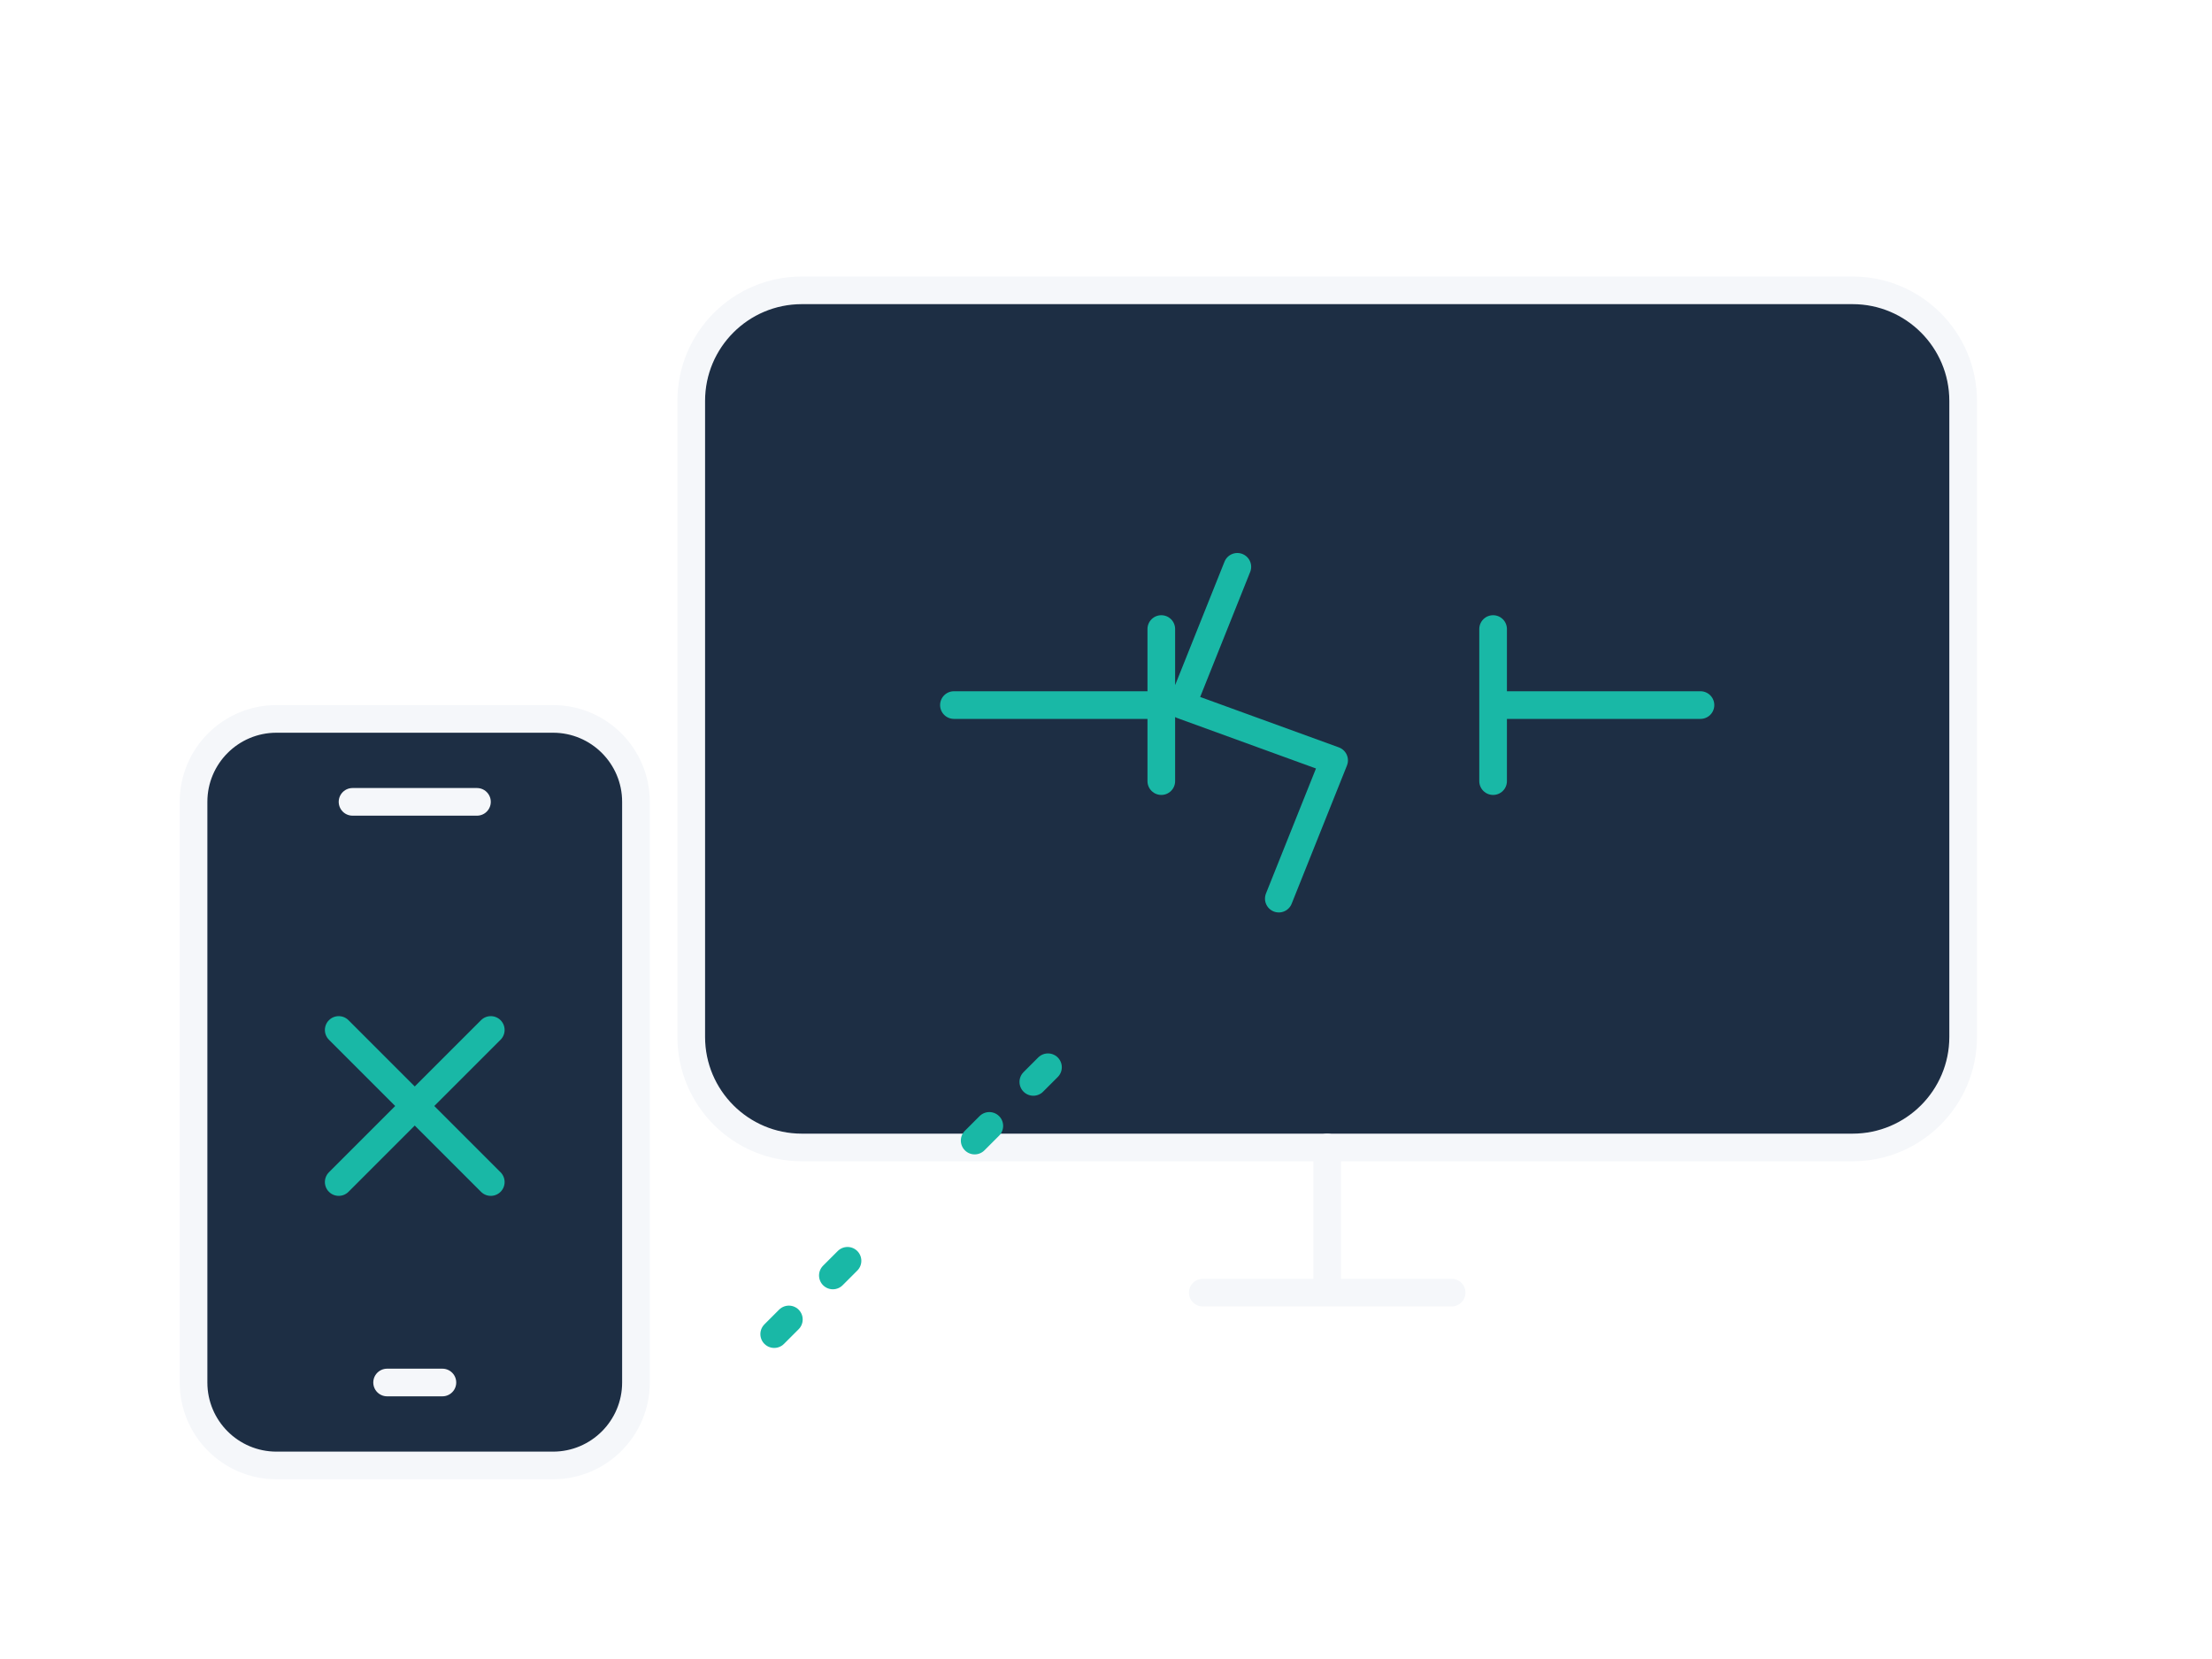
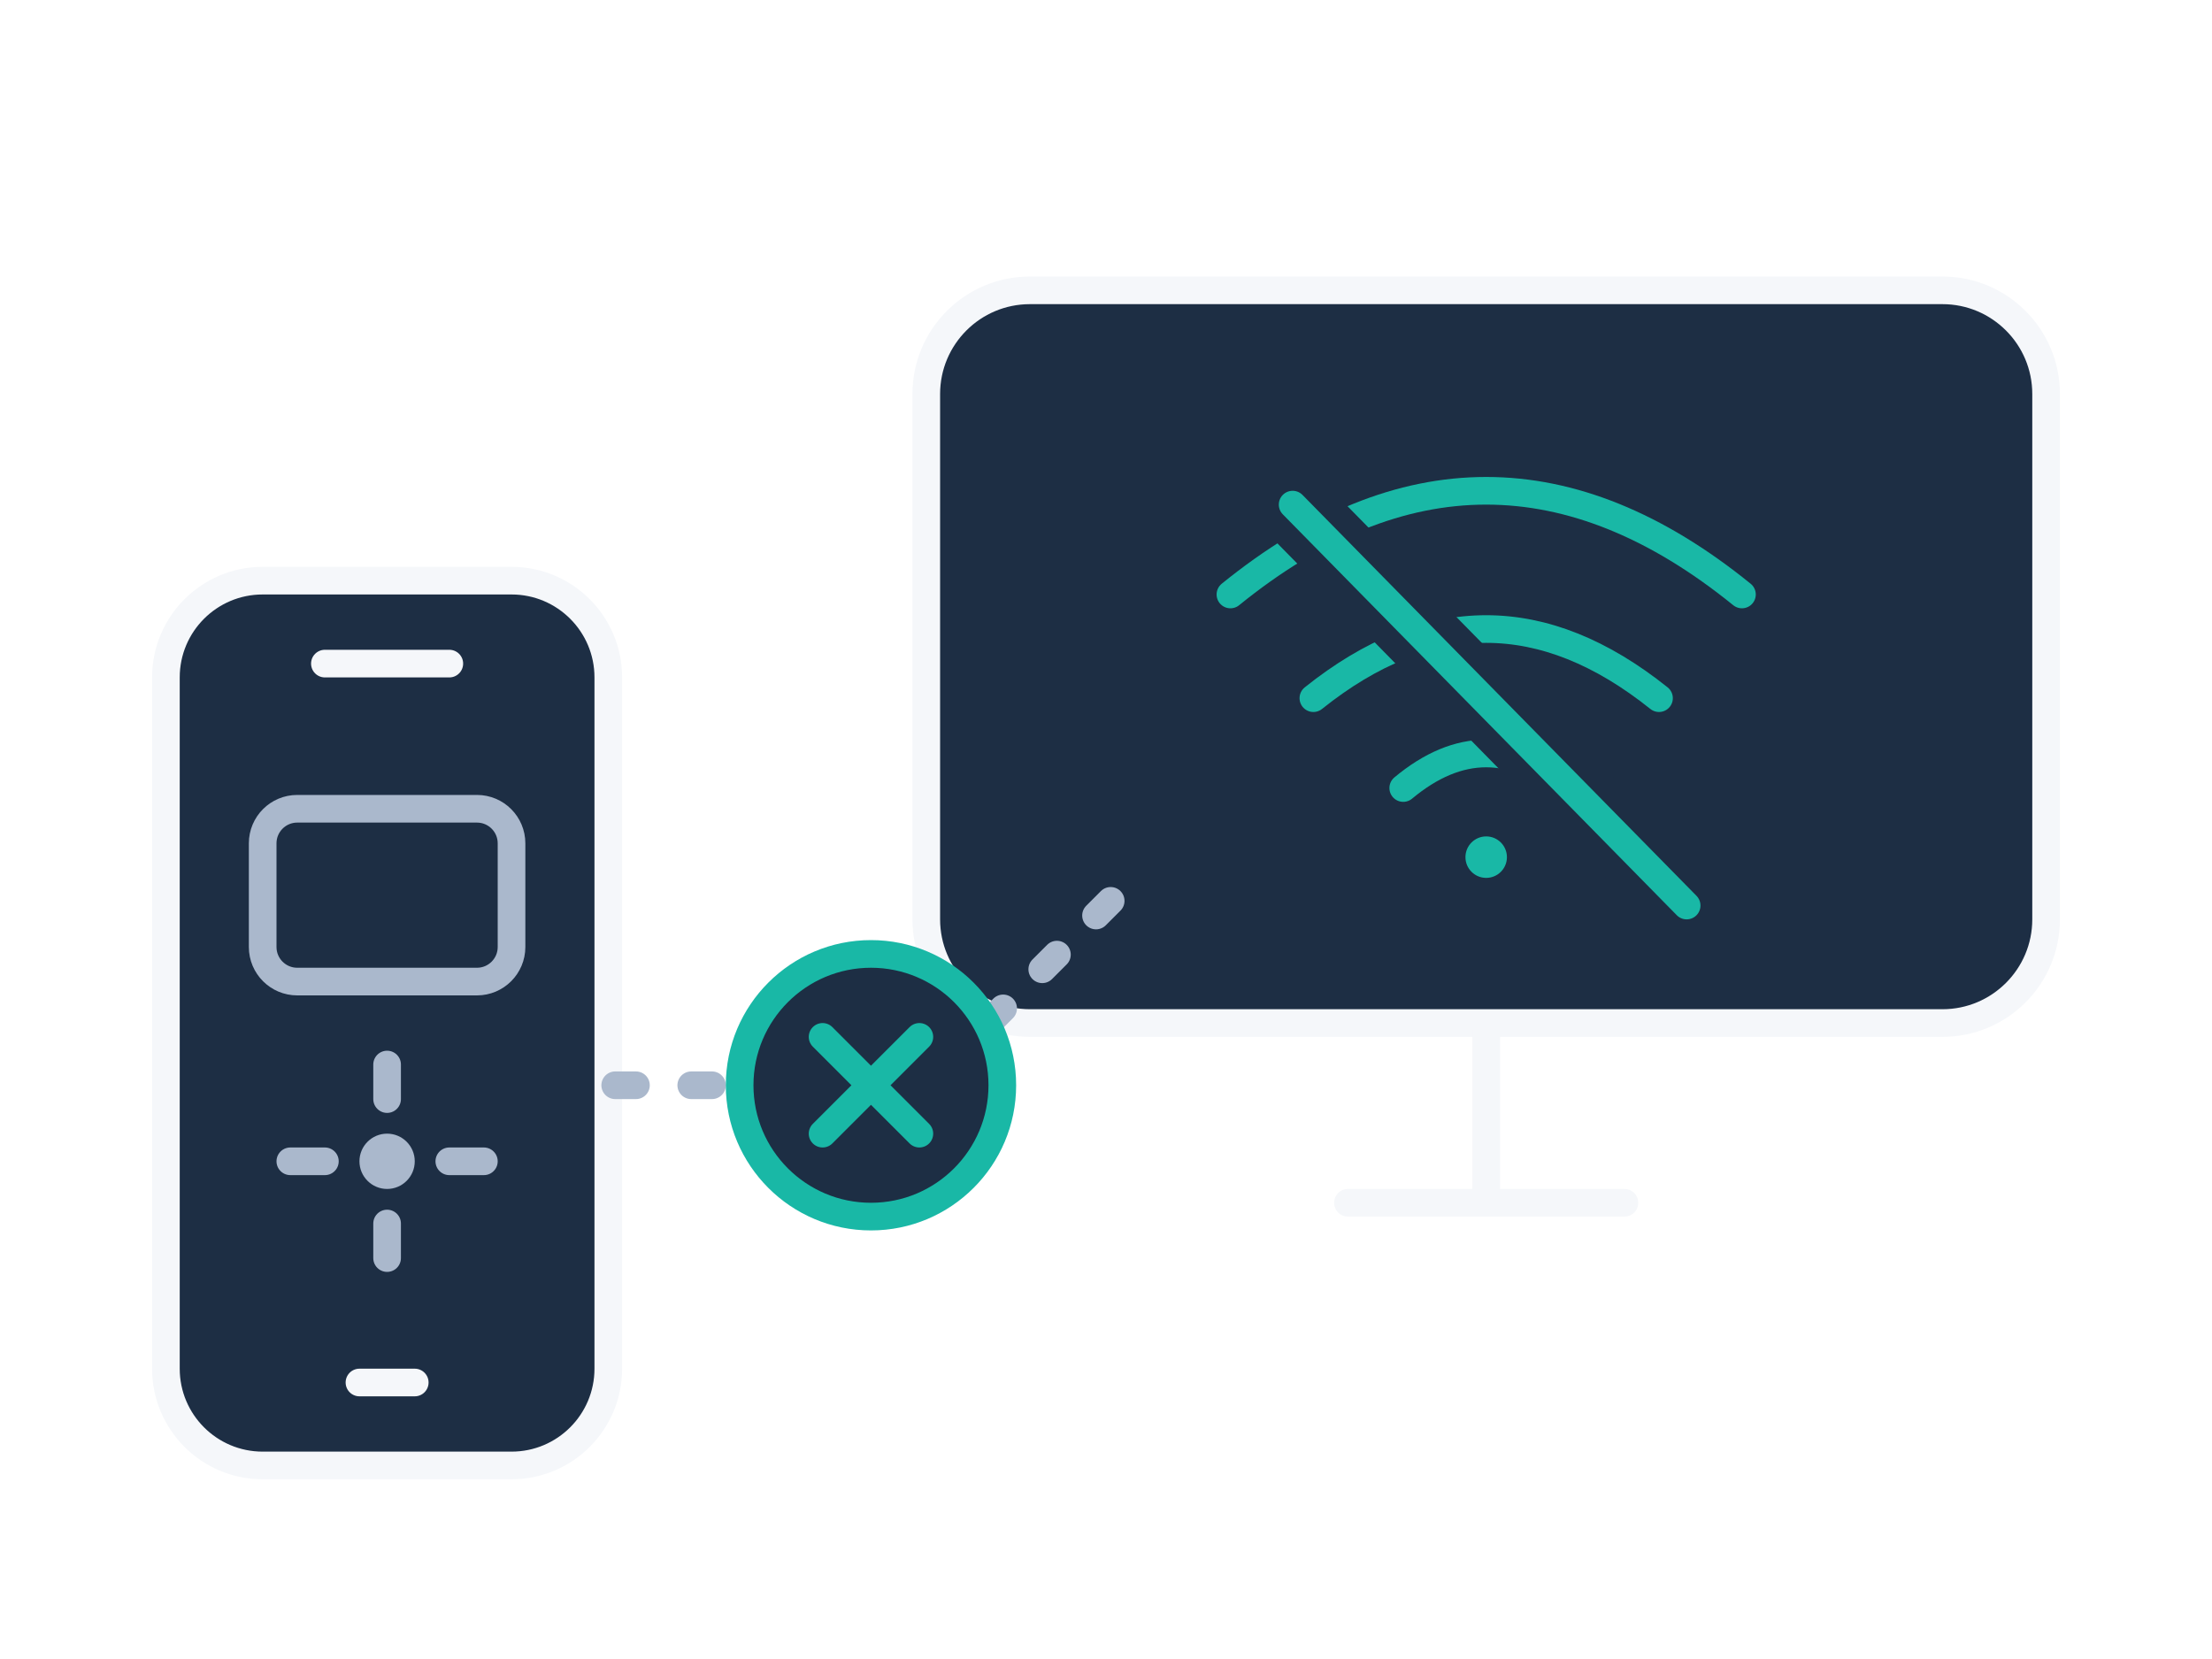
<svg xmlns="http://www.w3.org/2000/svg" width="320" height="240" viewBox="0 0 320 240">
  <g fill="none" stroke="#F5F7FA" stroke-width="4" stroke-linecap="round" stroke-linejoin="round">
-     <rect x="100" y="42" width="184" height="124" rx="16" fill="#1D2E44" />
-     <path d="M174 187h36m-18-21v21" />
-     <rect x="28" y="104" width="64" height="108" rx="12" fill="#1D2E44" />
-     <path d="M51 116h18m-13 84h8" />
+     <rect x="134" y="42" width="162" height="106" rx="15" fill="#1D2E44" />
+     <path d="M215 149v25m-20 0h40" />
+   </g>
+   <g fill="none" stroke="#F5F7FA" stroke-width="4" stroke-linecap="round" stroke-linejoin="round">
+     <rect x="24" y="84" width="64" height="128" rx="14" fill="#1D2E44" />
+     <path d="M47 96h18m-13 104h8" />
+   </g>
+   <g fill="none" stroke="#AAB8CC" stroke-width="4" stroke-linecap="round">
+     <rect x="38" y="117" width="36" height="25" rx="5" />
+     <path d="M56 154v5m0 18v5m-14-14h5m18 0h5" />
+   </g>
+   <circle cx="56" cy="168" r="4" fill="#AAB8CC" />
+   <g fill="none" stroke="#AAB8CC" stroke-width="4" stroke-linecap="round" stroke-dasharray="3 8">
+     <path d="M89 157h20m34-9 18-18" />
  </g>
  <g fill="none" stroke="#19B8A6" stroke-width="4" stroke-linecap="round" stroke-linejoin="round">
-     <path d="M138 102h30m48 0h30m-78-11v22m48-22v22m-37-31-8 20 22 8-8 20M49 149l22 22m0-22-22 22" />
-     <path d="m112 193 14-14m15-14 14-14" stroke-dasharray="3 9" />
+     <path d="M178 86q37-30 74 0m-62 15q25-20 50 0m-37 13q12-10 24 0" />
+     <circle cx="215" cy="124" r="3" fill="#19B8A6" stroke="none" />
+     <path d="m187 73 57 58" stroke="#1D2E44" stroke-width="11" />
+     <path d="m187 73 57 58" />
+     <circle cx="126" cy="157" r="19" fill="#1D2E44" />
+     <path d="m119 150 14 14m0-14-14 14" />
  </g>
</svg>
